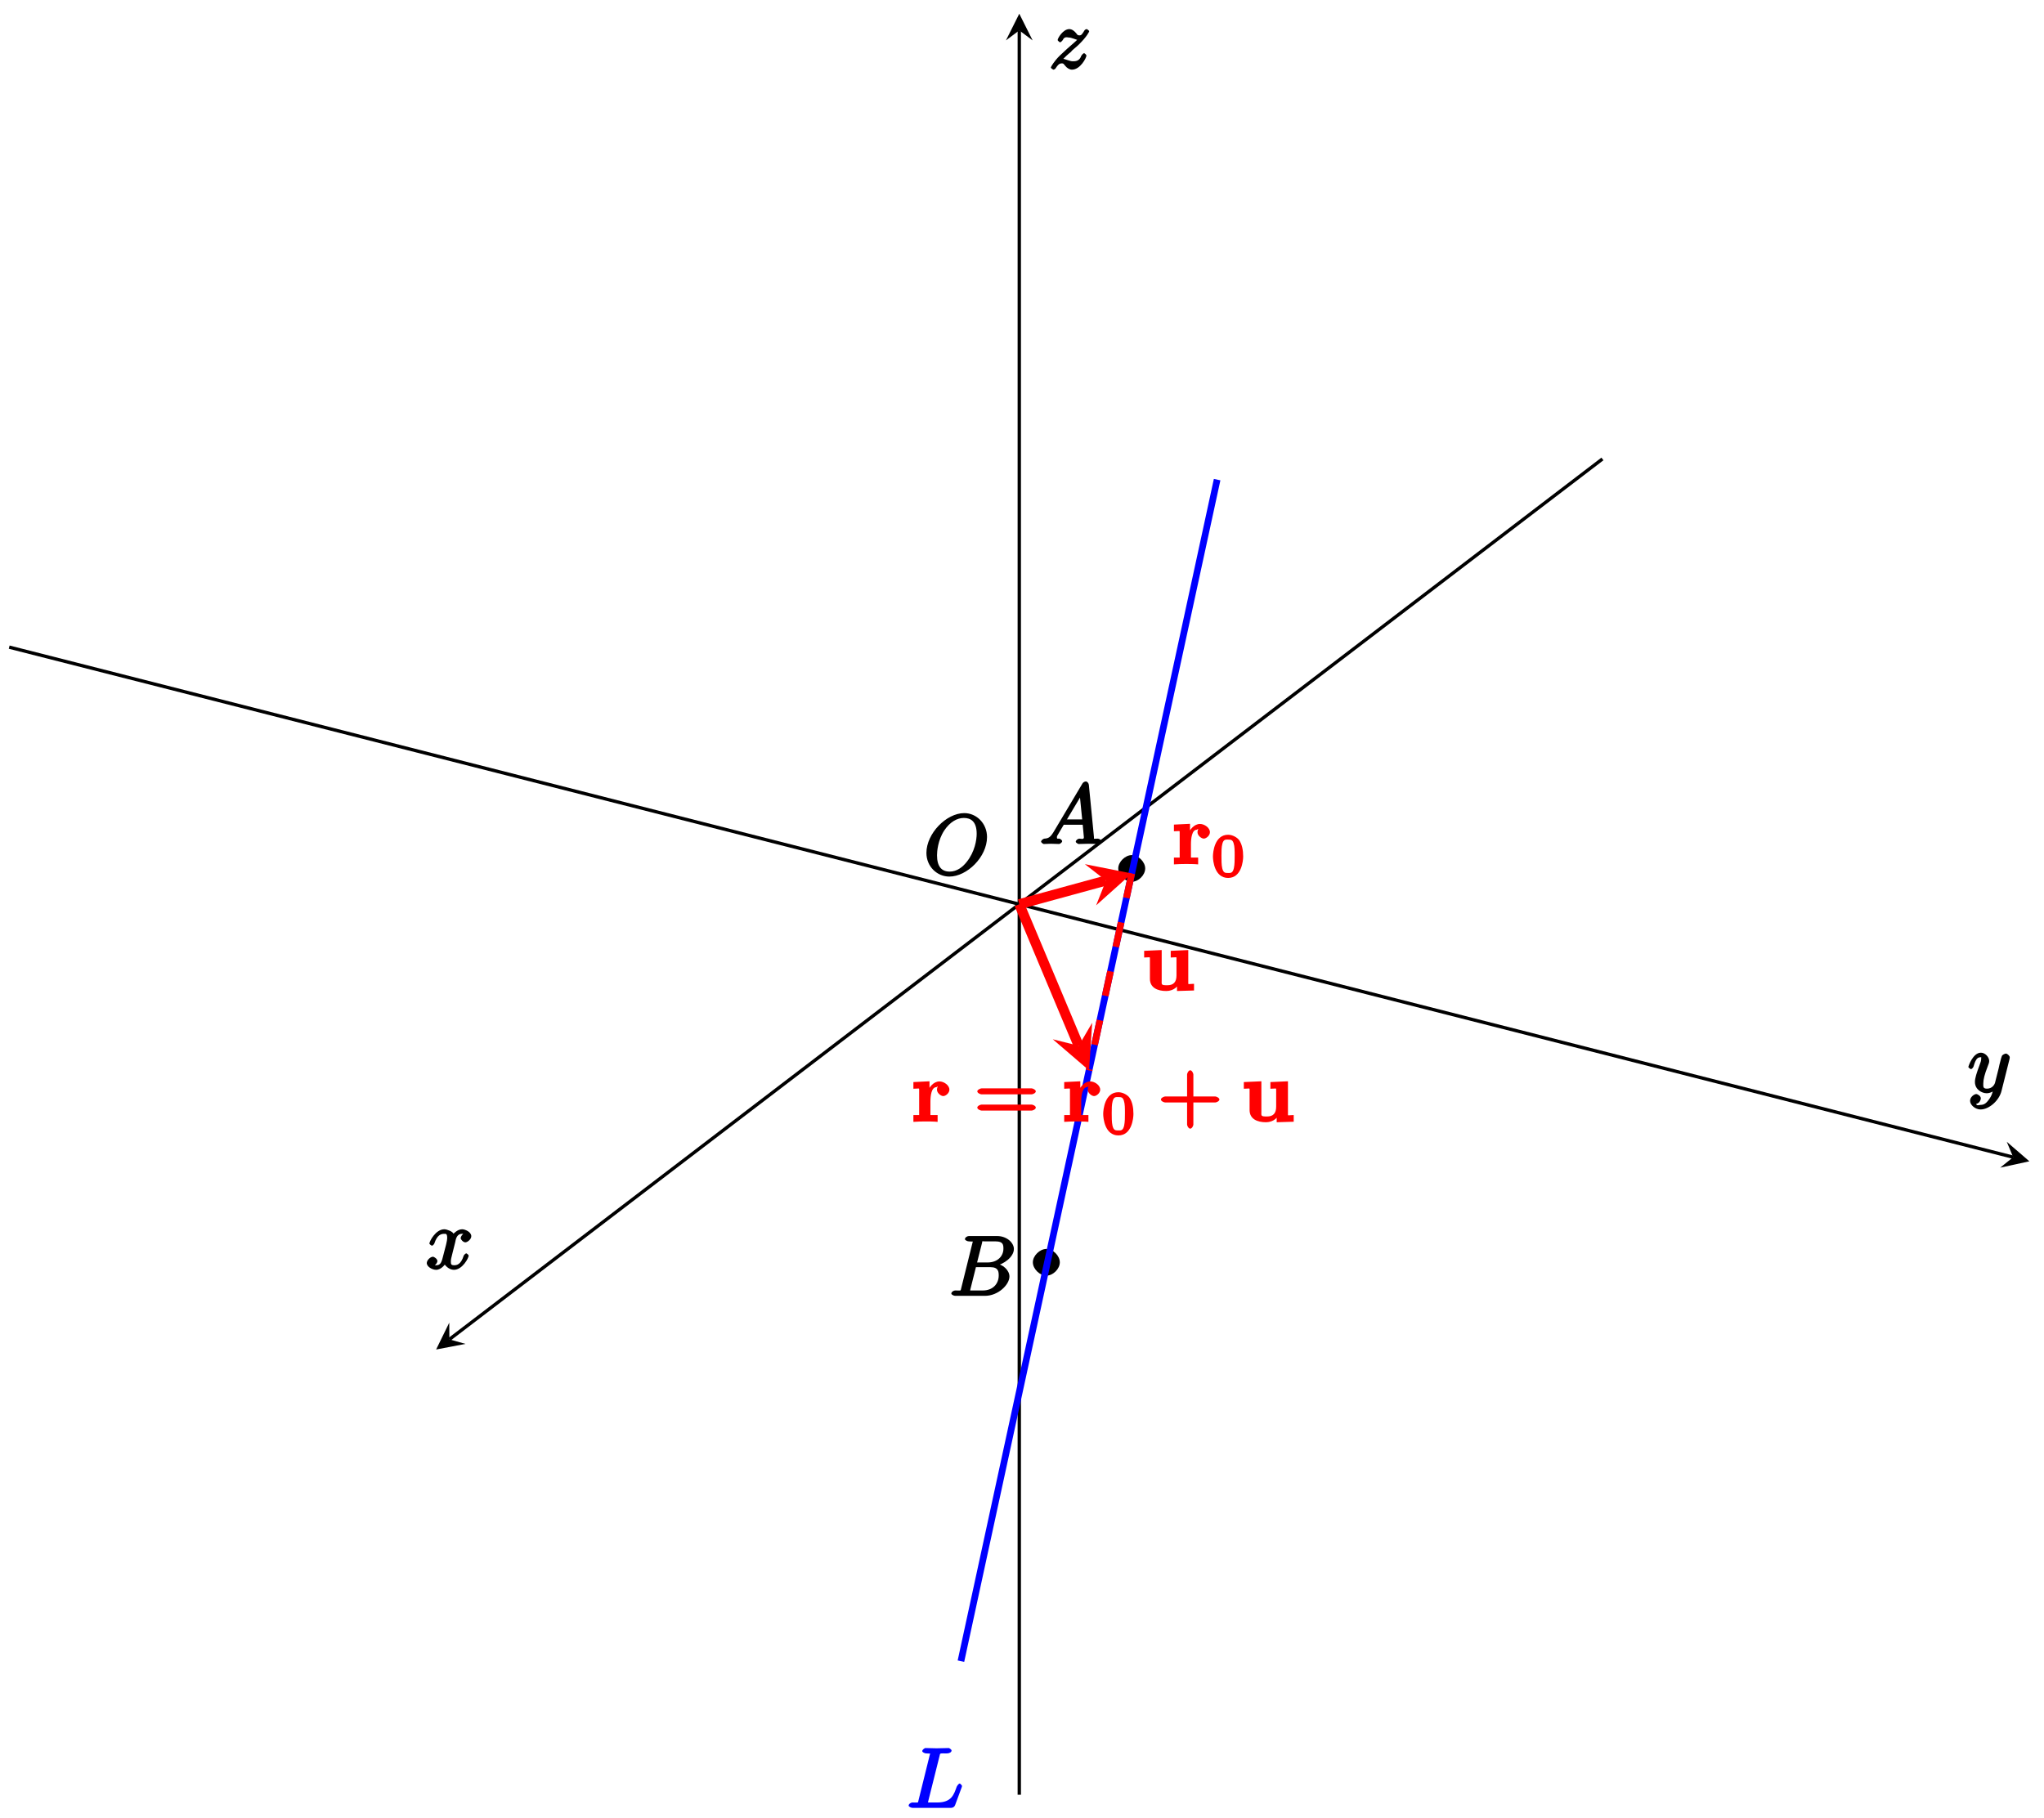
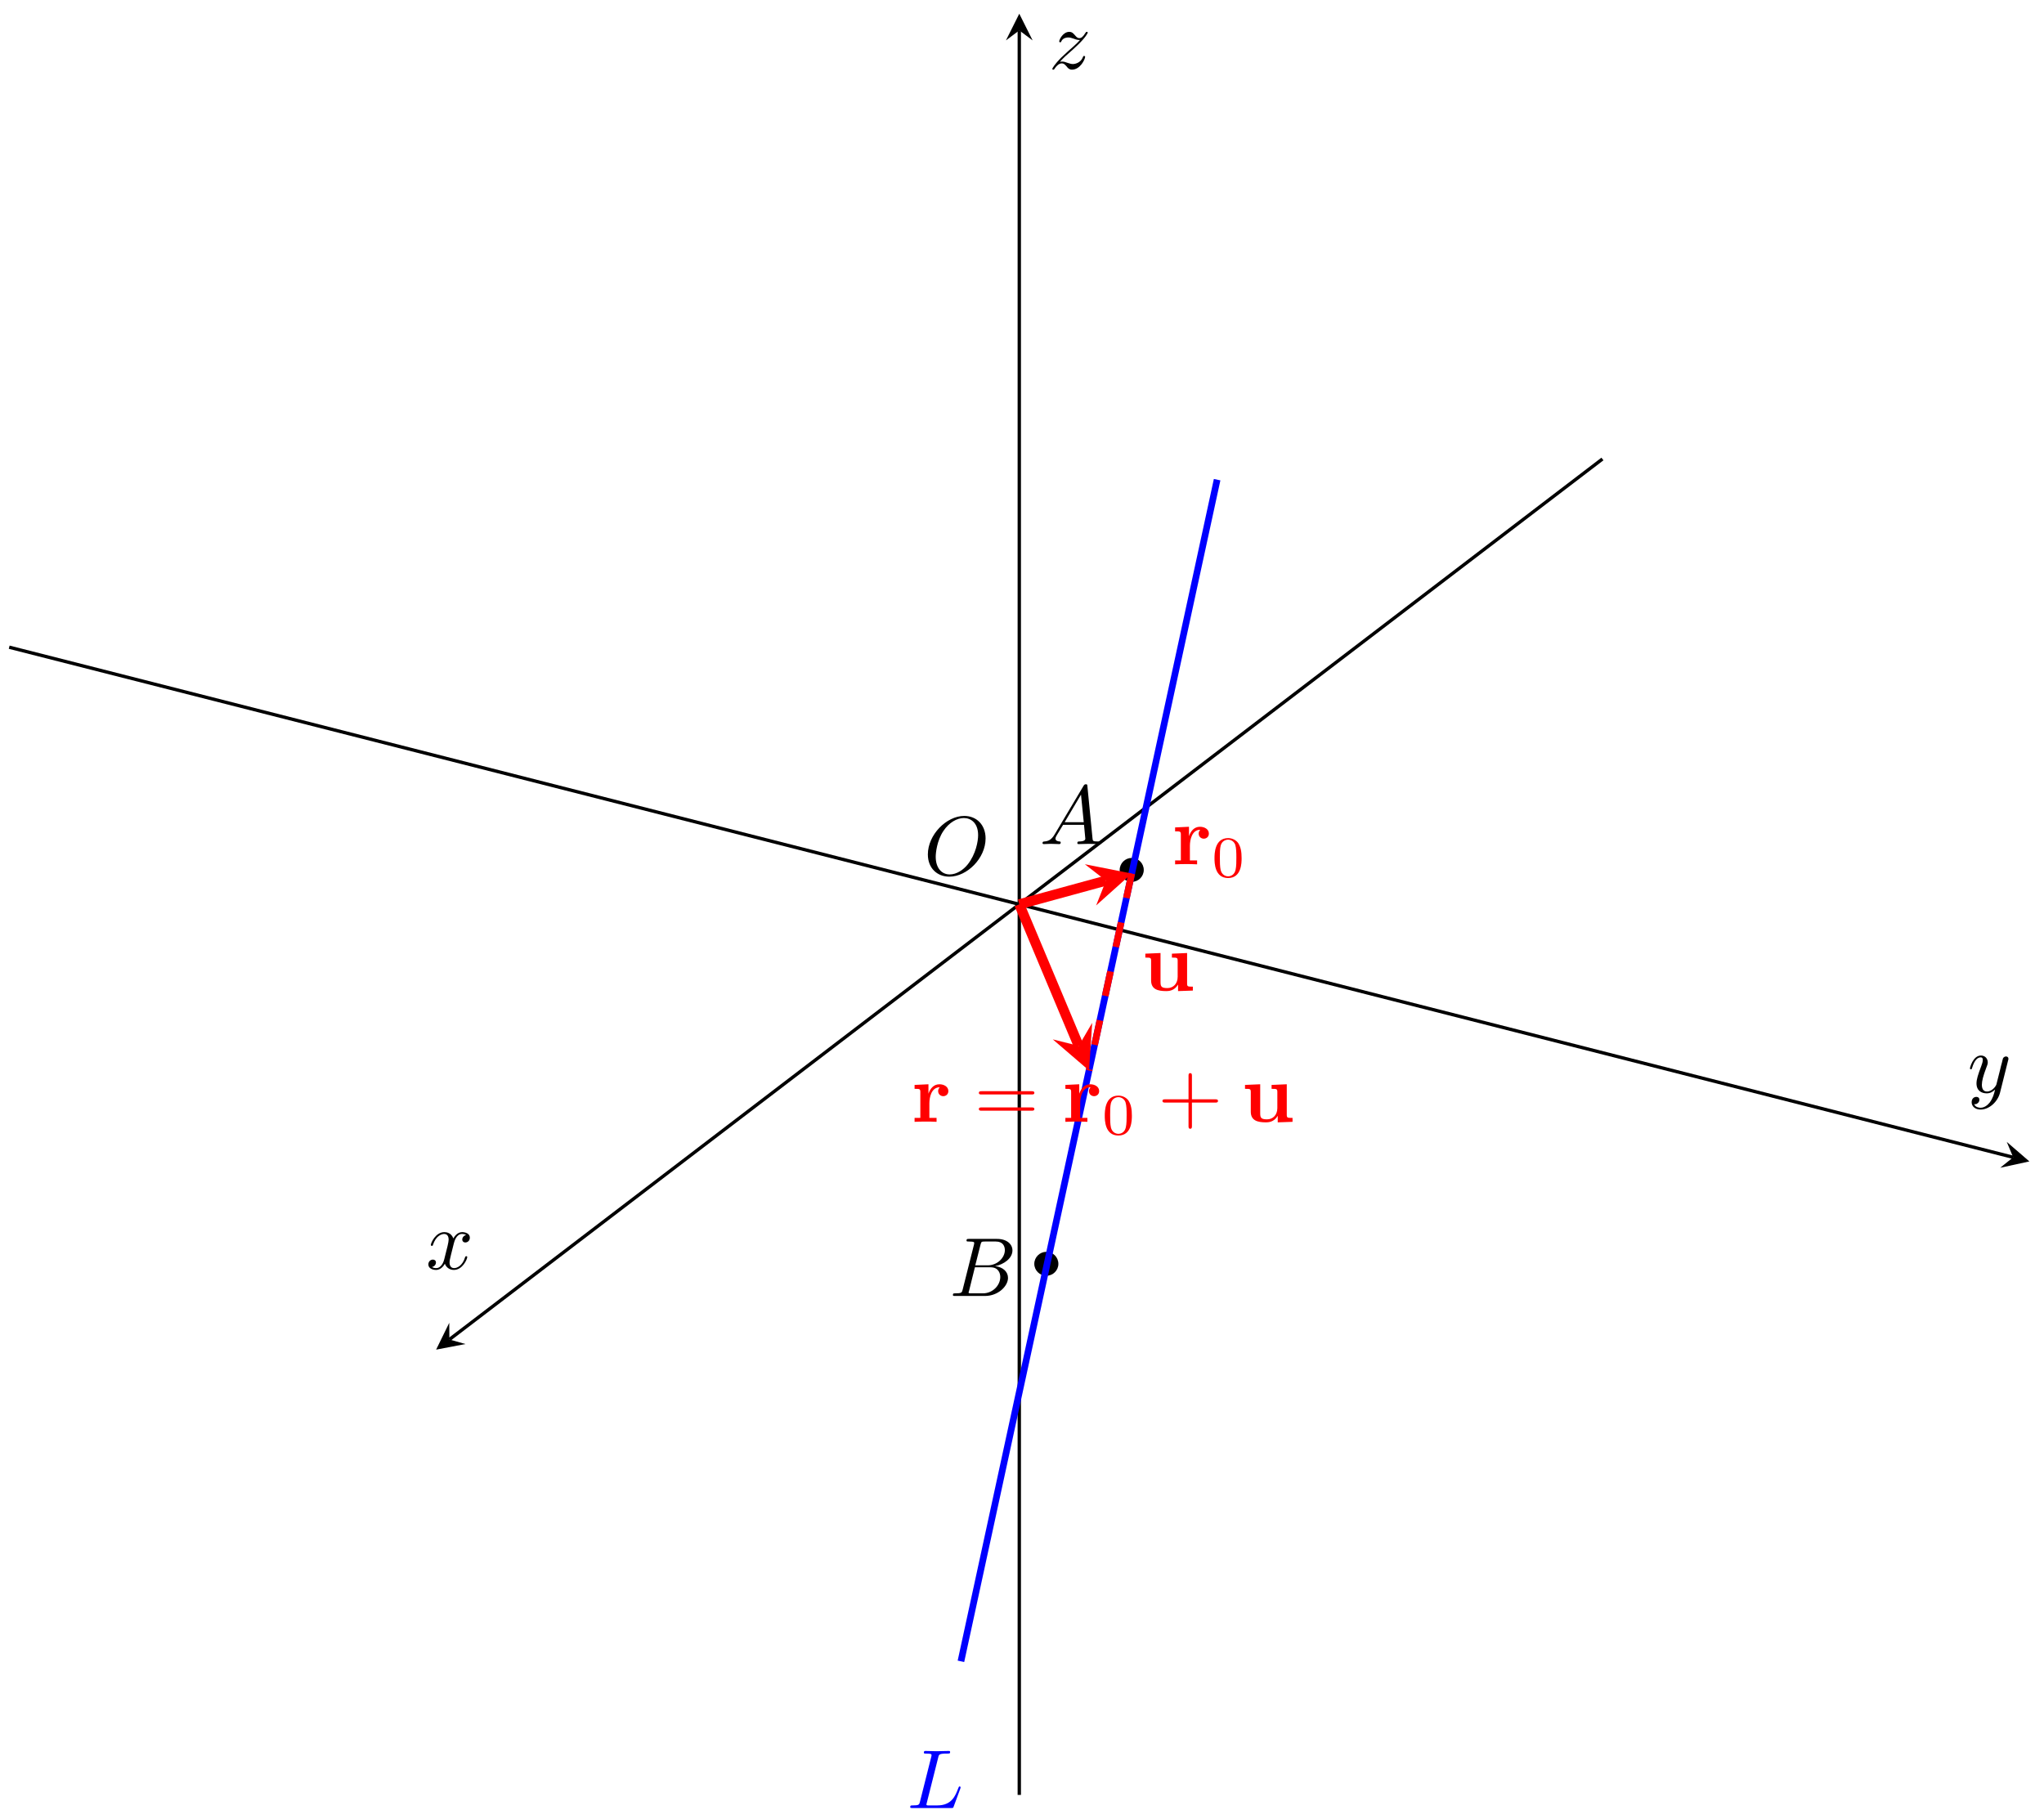
- <svg xmlns="http://www.w3.org/2000/svg" xmlns:xlink="http://www.w3.org/1999/xlink" width="244pt" height="217pt" viewBox="0 0 244 217" version="1.1">
+ <svg xmlns="http://www.w3.org/2000/svg" xmlns:xlink="http://www.w3.org/1999/xlink" width="244pt" height="216pt" viewBox="0 0 244 216" version="1.1">
  <defs>
    <g>
      <symbol overflow="visible" id="glyph0-0">
        <path style="stroke:none;" d="" />
      </symbol>
      <symbol overflow="visible" id="glyph0-1">
-         <path style="stroke:none;" d="M 7.547 -4.5 C 7.547 -6.109 6.312 -7.359 4.828 -7.359 C 2.688 -7.359 0.312 -4.922 0.312 -2.609 C 0.312 -0.953 1.609 0.219 3.047 0.219 C 5.156 0.219 7.547 -2.125 7.547 -4.5 Z M 3.094 -0.375 C 2.109 -0.375 1.578 -1 1.578 -2.328 C 1.578 -2.766 1.672 -4.109 2.438 -5.281 C 3.125 -6.312 3.984 -6.781 4.781 -6.781 C 5.594 -6.781 6.312 -6.375 6.312 -4.891 C 6.312 -4.172 6.094 -2.734 5.109 -1.516 C 4.625 -0.906 3.938 -0.375 3.094 -0.375 Z M 3.094 -0.375 " />
+         <path style="stroke:none;" d="M 7.375 -4.344 C 7.375 -5.953 6.312 -7.031 4.828 -7.031 C 2.688 -7.031 0.484 -4.766 0.484 -2.438 C 0.484 -0.781 1.609 0.219 3.047 0.219 C 5.156 0.219 7.375 -1.969 7.375 -4.344 Z M 3.094 -0.047 C 2.109 -0.047 1.422 -0.844 1.422 -2.156 C 1.422 -2.609 1.562 -4.062 2.328 -5.219 C 3.016 -6.266 3.984 -6.781 4.781 -6.781 C 5.594 -6.781 6.484 -6.219 6.484 -4.734 C 6.484 -4.016 6.219 -2.469 5.234 -1.234 C 4.75 -0.625 3.938 -0.047 3.094 -0.047 Z M 3.094 -0.047 " />
      </symbol>
      <symbol overflow="visible" id="glyph0-2">
-         <path style="stroke:none;" d="M 1.656 -1.422 C 1.25 -0.75 1 -0.672 0.562 -0.641 C 0.438 -0.625 0.172 -0.453 0.172 -0.266 C 0.172 -0.203 0.406 0 0.484 0 C 0.75 0 1.062 -0.031 1.328 -0.031 C 1.672 -0.031 2.016 0 2.328 0 C 2.391 0 2.688 -0.156 2.688 -0.344 C 2.688 -0.453 2.438 -0.641 2.359 -0.641 C 2.141 -0.656 2.062 -0.562 2.062 -0.812 C 2.062 -0.938 2.078 -0.938 2.156 -1.078 L 2.875 -2.297 L 5.141 -2.297 C 5.141 -2.25 5.281 -0.891 5.281 -0.797 C 5.281 -0.5 4.938 -0.641 4.734 -0.641 C 4.594 -0.641 4.312 -0.469 4.312 -0.266 C 4.312 -0.156 4.609 0 4.641 0 C 5.047 0 5.469 -0.031 5.875 -0.031 C 6.125 -0.031 6.766 0 7.016 0 C 7.062 0 7.359 -0.156 7.359 -0.359 C 7.359 -0.469 7.094 -0.641 6.953 -0.641 C 6.344 -0.641 6.516 -0.531 6.484 -0.828 L 5.875 -7.062 C 5.859 -7.25 5.688 -7.469 5.516 -7.469 C 5.359 -7.469 5.188 -7.344 5.125 -7.25 Z M 3.094 -2.656 L 5.062 -5.953 L 4.766 -6.062 L 5.078 -2.938 L 3.266 -2.938 Z M 3.094 -2.656 " />
+         <path style="stroke:none;" d="M 1.781 -1.141 C 1.391 -0.484 1 -0.344 0.562 -0.312 C 0.438 -0.297 0.344 -0.297 0.344 -0.109 C 0.344 -0.047 0.406 0 0.484 0 C 0.75 0 1.062 -0.031 1.328 -0.031 C 1.672 -0.031 2.016 0 2.328 0 C 2.391 0 2.516 0 2.516 -0.188 C 2.516 -0.297 2.438 -0.312 2.359 -0.312 C 2.141 -0.328 1.891 -0.406 1.891 -0.656 C 1.891 -0.781 1.953 -0.891 2.031 -1.031 L 2.797 -2.297 L 5.297 -2.297 C 5.312 -2.094 5.453 -0.734 5.453 -0.641 C 5.453 -0.344 4.938 -0.312 4.734 -0.312 C 4.594 -0.312 4.5 -0.312 4.5 -0.109 C 4.5 0 4.609 0 4.641 0 C 5.047 0 5.469 -0.031 5.875 -0.031 C 6.125 -0.031 6.766 0 7.016 0 C 7.062 0 7.188 0 7.188 -0.203 C 7.188 -0.312 7.094 -0.312 6.953 -0.312 C 6.344 -0.312 6.344 -0.375 6.312 -0.672 L 5.703 -6.891 C 5.688 -7.094 5.688 -7.141 5.516 -7.141 C 5.359 -7.141 5.312 -7.062 5.25 -6.969 Z M 2.984 -2.609 L 4.938 -5.906 L 5.266 -2.609 Z M 2.984 -2.609 " />
      </symbol>
      <symbol overflow="visible" id="glyph0-3">
-         <path style="stroke:none;" d="M 1.422 -0.938 C 1.312 -0.547 1.469 -0.641 0.688 -0.641 C 0.516 -0.641 0.234 -0.469 0.234 -0.266 C 0.234 -0.156 0.516 0 0.688 0 L 4.25 0 C 5.828 0 7.172 -1.328 7.172 -2.312 C 7.172 -3.031 6.422 -3.781 5.453 -3.891 L 5.453 -3.562 C 6.484 -3.75 7.703 -4.641 7.703 -5.594 C 7.703 -6.328 6.875 -7.141 5.688 -7.141 L 2.328 -7.141 C 2.141 -7.141 1.859 -6.969 1.859 -6.766 C 1.859 -6.656 2.141 -6.5 2.328 -6.5 C 2.344 -6.5 2.531 -6.5 2.703 -6.484 C 2.875 -6.453 2.797 -6.609 2.797 -6.484 C 2.797 -6.438 2.781 -6.406 2.75 -6.297 Z M 3.266 -3.812 L 3.891 -6.281 C 3.984 -6.625 3.828 -6.5 4.25 -6.5 L 5.547 -6.5 C 6.422 -6.5 6.453 -6.078 6.453 -5.625 C 6.453 -4.75 5.766 -3.984 4.562 -3.984 L 3.312 -3.984 Z M 2.656 -0.641 C 2.516 -0.641 2.5 -0.641 2.438 -0.641 C 2.328 -0.656 2.469 -0.5 2.469 -0.578 C 2.469 -0.609 2.469 -0.625 2.516 -0.812 L 3.172 -3.422 L 4.922 -3.422 C 5.875 -3.422 5.891 -2.844 5.891 -2.422 C 5.891 -1.438 5.188 -0.641 4 -0.641 Z M 2.656 -0.641 " />
+         <path style="stroke:none;" d="M 1.594 -0.781 C 1.5 -0.391 1.469 -0.312 0.688 -0.312 C 0.516 -0.312 0.422 -0.312 0.422 -0.109 C 0.422 0 0.516 0 0.688 0 L 4.25 0 C 5.828 0 7 -1.172 7 -2.156 C 7 -2.875 6.422 -3.453 5.453 -3.562 C 6.484 -3.75 7.531 -4.484 7.531 -5.438 C 7.531 -6.172 6.875 -6.812 5.688 -6.812 L 2.328 -6.812 C 2.141 -6.812 2.047 -6.812 2.047 -6.609 C 2.047 -6.5 2.141 -6.5 2.328 -6.5 C 2.344 -6.5 2.531 -6.5 2.703 -6.484 C 2.875 -6.453 2.969 -6.453 2.969 -6.312 C 2.969 -6.281 2.953 -6.25 2.938 -6.125 Z M 3.094 -3.656 L 3.719 -6.125 C 3.812 -6.469 3.828 -6.5 4.25 -6.5 L 5.547 -6.5 C 6.422 -6.5 6.625 -5.906 6.625 -5.469 C 6.625 -4.594 5.766 -3.656 4.562 -3.656 Z M 2.656 -0.312 C 2.516 -0.312 2.5 -0.312 2.438 -0.312 C 2.328 -0.328 2.297 -0.344 2.297 -0.422 C 2.297 -0.453 2.297 -0.469 2.359 -0.641 L 3.047 -3.422 L 4.922 -3.422 C 5.875 -3.422 6.078 -2.688 6.078 -2.266 C 6.078 -1.281 5.188 -0.312 4 -0.312 Z M 2.656 -0.312 " />
      </symbol>
      <symbol overflow="visible" id="glyph0-4">
-         <path style="stroke:none;" d="M 3.891 -6.188 C 3.984 -6.547 3.844 -6.5 4.781 -6.5 C 5.078 -6.5 5.328 -6.656 5.328 -6.844 C 5.328 -6.969 5.047 -7.141 5 -7.141 C 4.672 -7.141 3.859 -7.109 3.531 -7.109 C 3.234 -7.109 2.5 -7.141 2.203 -7.141 C 2.141 -7.141 1.828 -6.969 1.828 -6.766 C 1.828 -6.656 2.109 -6.5 2.297 -6.5 C 2.312 -6.5 2.5 -6.5 2.672 -6.484 C 2.844 -6.453 2.766 -6.609 2.766 -6.484 C 2.766 -6.438 2.75 -6.406 2.719 -6.297 L 1.391 -0.938 C 1.281 -0.547 1.453 -0.641 0.656 -0.641 C 0.484 -0.641 0.203 -0.469 0.203 -0.266 C 0.203 -0.156 0.484 0 0.656 0 L 5.281 0 C 5.516 0 5.688 -0.156 5.75 -0.328 L 6.547 -2.484 C 6.578 -2.594 6.578 -2.609 6.578 -2.625 C 6.578 -2.656 6.375 -2.906 6.297 -2.906 C 6.203 -2.906 6.016 -2.688 5.938 -2.516 C 5.609 -1.609 5.344 -0.641 3.625 -0.641 L 2.688 -0.641 C 2.547 -0.641 2.516 -0.641 2.469 -0.641 C 2.359 -0.656 2.5 -0.5 2.5 -0.578 C 2.5 -0.609 2.5 -0.625 2.547 -0.812 Z M 3.891 -6.188 " />
+         <path style="stroke:none;" d="M 3.734 -6.031 C 3.812 -6.391 3.844 -6.5 4.781 -6.5 C 5.078 -6.5 5.156 -6.5 5.156 -6.688 C 5.156 -6.812 5.047 -6.812 5 -6.812 C 4.672 -6.812 3.859 -6.781 3.531 -6.781 C 3.234 -6.781 2.5 -6.812 2.203 -6.812 C 2.141 -6.812 2.016 -6.812 2.016 -6.609 C 2.016 -6.5 2.109 -6.5 2.297 -6.5 C 2.312 -6.5 2.5 -6.5 2.672 -6.484 C 2.844 -6.453 2.938 -6.453 2.938 -6.312 C 2.938 -6.281 2.938 -6.25 2.906 -6.125 L 1.562 -0.781 C 1.469 -0.391 1.453 -0.312 0.656 -0.312 C 0.484 -0.312 0.391 -0.312 0.391 -0.109 C 0.391 0 0.484 0 0.656 0 L 5.281 0 C 5.516 0 5.516 0 5.578 -0.172 L 6.375 -2.328 C 6.406 -2.438 6.406 -2.453 6.406 -2.469 C 6.406 -2.5 6.375 -2.578 6.297 -2.578 C 6.203 -2.578 6.188 -2.516 6.125 -2.359 C 5.781 -1.453 5.344 -0.312 3.625 -0.312 L 2.688 -0.312 C 2.547 -0.312 2.516 -0.312 2.469 -0.312 C 2.359 -0.328 2.328 -0.344 2.328 -0.422 C 2.328 -0.453 2.328 -0.469 2.375 -0.641 Z M 3.734 -6.031 " />
      </symbol>
      <symbol overflow="visible" id="glyph0-5">
-         <path style="stroke:none;" d="M 3.5 -3.172 C 3.562 -3.422 3.625 -4.188 4.312 -4.188 C 4.359 -4.188 4.469 -4.234 4.688 -4.109 L 4.812 -4.391 C 4.531 -4.344 4.156 -3.922 4.156 -3.672 C 4.156 -3.516 4.453 -3.172 4.719 -3.172 C 4.938 -3.172 5.422 -3.516 5.422 -3.906 C 5.422 -4.422 4.672 -4.734 4.328 -4.734 C 3.75 -4.734 3.266 -4.156 3.297 -4.203 C 3.203 -4.469 2.5 -4.734 2.203 -4.734 C 1.172 -4.734 0.422 -3.281 0.422 -3.031 C 0.422 -2.938 0.703 -2.766 0.719 -2.766 C 0.797 -2.766 1 -2.953 1.016 -3.047 C 1.359 -4.094 1.844 -4.188 2.188 -4.188 C 2.375 -4.188 2.547 -4.25 2.547 -3.672 C 2.547 -3.375 2.375 -2.703 2 -1.312 C 1.844 -0.688 1.672 -0.438 1.234 -0.438 C 1.172 -0.438 1.062 -0.391 0.859 -0.516 L 0.734 -0.234 C 0.984 -0.297 1.375 -0.656 1.375 -0.938 C 1.375 -1.203 0.984 -1.453 0.844 -1.453 C 0.531 -1.453 0.109 -1.031 0.109 -0.703 C 0.109 -0.25 0.781 0.109 1.219 0.109 C 1.891 0.109 2.359 -0.641 2.391 -0.703 L 2.094 -0.812 C 2.219 -0.438 2.75 0.109 3.344 0.109 C 4.375 0.109 5.109 -1.328 5.109 -1.578 C 5.109 -1.688 4.859 -1.859 4.828 -1.859 C 4.734 -1.859 4.531 -1.641 4.516 -1.578 C 4.188 -0.516 3.688 -0.438 3.375 -0.438 C 2.984 -0.438 2.984 -0.594 2.984 -0.922 C 2.984 -1.141 3.047 -1.359 3.156 -1.797 Z M 3.5 -3.172 " />
+         <path style="stroke:none;" d="M 3.328 -3.016 C 3.391 -3.266 3.625 -4.188 4.312 -4.188 C 4.359 -4.188 4.609 -4.188 4.812 -4.062 C 4.531 -4 4.344 -3.766 4.344 -3.516 C 4.344 -3.359 4.453 -3.172 4.719 -3.172 C 4.938 -3.172 5.25 -3.344 5.25 -3.75 C 5.25 -4.266 4.672 -4.406 4.328 -4.406 C 3.75 -4.406 3.406 -3.875 3.281 -3.656 C 3.031 -4.312 2.5 -4.406 2.203 -4.406 C 1.172 -4.406 0.594 -3.125 0.594 -2.875 C 0.594 -2.766 0.703 -2.766 0.719 -2.766 C 0.797 -2.766 0.828 -2.797 0.844 -2.875 C 1.188 -3.938 1.844 -4.188 2.188 -4.188 C 2.375 -4.188 2.719 -4.094 2.719 -3.516 C 2.719 -3.203 2.547 -2.547 2.188 -1.141 C 2.031 -0.531 1.672 -0.109 1.234 -0.109 C 1.172 -0.109 0.953 -0.109 0.734 -0.234 C 0.984 -0.297 1.203 -0.5 1.203 -0.781 C 1.203 -1.047 0.984 -1.125 0.844 -1.125 C 0.531 -1.125 0.297 -0.875 0.297 -0.547 C 0.297 -0.094 0.781 0.109 1.219 0.109 C 1.891 0.109 2.25 -0.594 2.266 -0.641 C 2.391 -0.281 2.75 0.109 3.344 0.109 C 4.375 0.109 4.938 -1.172 4.938 -1.422 C 4.938 -1.531 4.859 -1.531 4.828 -1.531 C 4.734 -1.531 4.719 -1.484 4.688 -1.422 C 4.359 -0.344 3.688 -0.109 3.375 -0.109 C 2.984 -0.109 2.828 -0.422 2.828 -0.766 C 2.828 -0.984 2.875 -1.203 2.984 -1.641 Z M 3.328 -3.016 " />
      </symbol>
      <symbol overflow="visible" id="glyph0-6">
-         <path style="stroke:none;" d="M 5.016 -3.953 C 5.047 -4.094 5.047 -4.109 5.047 -4.188 C 5.047 -4.359 4.75 -4.625 4.594 -4.625 C 4.5 -4.625 4.203 -4.516 4.109 -4.344 C 4.047 -4.203 3.969 -3.891 3.922 -3.703 C 3.859 -3.453 3.781 -3.188 3.734 -2.906 L 3.281 -1.109 C 3.234 -0.969 2.984 -0.438 2.328 -0.438 C 1.828 -0.438 1.891 -0.703 1.891 -1.078 C 1.891 -1.531 2.047 -2.156 2.391 -3.031 C 2.547 -3.438 2.594 -3.547 2.594 -3.75 C 2.594 -4.203 2.109 -4.734 1.609 -4.734 C 0.656 -4.734 0.109 -3.125 0.109 -3.031 C 0.109 -2.938 0.391 -2.766 0.406 -2.766 C 0.516 -2.766 0.688 -2.953 0.734 -3.109 C 1 -4.047 1.234 -4.188 1.578 -4.188 C 1.656 -4.188 1.641 -4.344 1.641 -4.031 C 1.641 -3.781 1.547 -3.516 1.469 -3.328 C 1.078 -2.266 0.891 -1.703 0.891 -1.234 C 0.891 -0.344 1.703 0.109 2.297 0.109 C 2.688 0.109 3.141 -0.109 3.422 -0.391 L 3.125 -0.5 C 2.984 0.016 2.922 0.391 2.516 0.922 C 2.266 1.25 2.016 1.5 1.562 1.5 C 1.422 1.5 1.141 1.641 1.031 1.406 C 0.953 1.406 1.203 1.359 1.344 1.234 C 1.453 1.141 1.594 0.906 1.594 0.719 C 1.594 0.406 1.156 0.203 1.062 0.203 C 0.828 0.203 0.312 0.531 0.312 1.016 C 0.312 1.516 0.938 2.047 1.562 2.047 C 2.578 2.047 3.781 0.984 4.062 -0.156 Z M 5.016 -3.953 " />
+         <path style="stroke:none;" d="M 4.844 -3.797 C 4.891 -3.938 4.891 -3.953 4.891 -4.031 C 4.891 -4.203 4.75 -4.297 4.594 -4.297 C 4.5 -4.297 4.344 -4.234 4.25 -4.094 C 4.234 -4.031 4.141 -3.734 4.109 -3.547 C 4.031 -3.297 3.969 -3.016 3.906 -2.75 L 3.453 -0.953 C 3.422 -0.812 2.984 -0.109 2.328 -0.109 C 1.828 -0.109 1.719 -0.547 1.719 -0.922 C 1.719 -1.375 1.891 -2 2.219 -2.875 C 2.375 -3.281 2.422 -3.391 2.422 -3.594 C 2.422 -4.031 2.109 -4.406 1.609 -4.406 C 0.656 -4.406 0.297 -2.953 0.297 -2.875 C 0.297 -2.766 0.391 -2.766 0.406 -2.766 C 0.516 -2.766 0.516 -2.797 0.562 -2.953 C 0.844 -3.891 1.234 -4.188 1.578 -4.188 C 1.656 -4.188 1.828 -4.188 1.828 -3.875 C 1.828 -3.625 1.719 -3.359 1.656 -3.172 C 1.25 -2.109 1.078 -1.547 1.078 -1.078 C 1.078 -0.188 1.703 0.109 2.297 0.109 C 2.688 0.109 3.016 -0.062 3.297 -0.344 C 3.172 0.172 3.047 0.672 2.656 1.203 C 2.391 1.531 2.016 1.828 1.562 1.828 C 1.422 1.828 0.969 1.797 0.797 1.406 C 0.953 1.406 1.094 1.406 1.219 1.281 C 1.328 1.203 1.422 1.062 1.422 0.875 C 1.422 0.562 1.156 0.531 1.062 0.531 C 0.828 0.531 0.5 0.688 0.5 1.172 C 0.5 1.672 0.938 2.047 1.562 2.047 C 2.578 2.047 3.609 1.141 3.891 0.016 Z M 4.844 -3.797 " />
      </symbol>
      <symbol overflow="visible" id="glyph0-7">
-         <path style="stroke:none;" d="M 1.453 -0.875 C 1.984 -1.453 2.266 -1.703 2.688 -2.047 C 2.688 -2.141 3.25 -2.547 3.609 -2.906 C 4.562 -3.844 4.828 -4.422 4.828 -4.469 C 4.828 -4.562 4.562 -4.734 4.547 -4.734 C 4.469 -4.734 4.312 -4.672 4.266 -4.578 C 3.969 -4.094 3.891 -3.984 3.656 -3.984 C 3.406 -3.984 3.406 -4.094 3.266 -4.25 C 3.078 -4.484 2.781 -4.734 2.453 -4.734 C 1.703 -4.734 1.062 -3.641 1.062 -3.422 C 1.062 -3.375 1.281 -3.156 1.359 -3.156 C 1.453 -3.156 1.641 -3.375 1.672 -3.422 C 1.859 -3.891 2.266 -3.734 2.344 -3.734 C 2.547 -3.734 2.734 -3.672 2.969 -3.594 C 3.375 -3.438 3.484 -3.438 3.375 -3.438 C 3.25 -3.297 2.406 -2.578 2.219 -2.406 L 1.328 -1.578 C 0.641 -0.906 0.25 -0.219 0.25 -0.156 C 0.25 -0.047 0.531 0.109 0.547 0.109 C 0.625 0.109 0.766 0.047 0.828 -0.062 C 1.062 -0.422 1.234 -0.641 1.562 -0.641 C 1.781 -0.641 1.75 -0.594 2 -0.312 C 2.172 -0.094 2.484 0.109 2.766 0.109 C 3.766 0.109 4.5 -1.312 4.5 -1.578 C 4.5 -1.641 4.297 -1.859 4.219 -1.859 C 4.125 -1.859 3.922 -1.625 3.891 -1.562 C 3.672 -0.906 3.203 -0.891 2.875 -0.891 C 2.688 -0.891 2.5 -0.953 2.297 -1.016 C 1.953 -1.141 1.797 -1.188 1.594 -1.188 C 1.578 -1.188 1.422 -1.188 1.328 -1.156 Z M 1.453 -0.875 " />
+         <path style="stroke:none;" d="M 1.328 -0.828 C 1.859 -1.406 2.156 -1.656 2.516 -1.969 C 2.516 -1.969 3.125 -2.5 3.484 -2.859 C 4.438 -3.781 4.656 -4.266 4.656 -4.312 C 4.656 -4.406 4.562 -4.406 4.547 -4.406 C 4.469 -4.406 4.453 -4.391 4.391 -4.297 C 4.094 -3.812 3.891 -3.656 3.656 -3.656 C 3.406 -3.656 3.297 -3.812 3.141 -3.984 C 2.953 -4.203 2.781 -4.406 2.453 -4.406 C 1.703 -4.406 1.25 -3.484 1.25 -3.266 C 1.25 -3.219 1.281 -3.156 1.359 -3.156 C 1.453 -3.156 1.469 -3.203 1.5 -3.266 C 1.688 -3.734 2.266 -3.734 2.344 -3.734 C 2.547 -3.734 2.734 -3.672 2.969 -3.594 C 3.375 -3.438 3.484 -3.438 3.734 -3.438 C 3.375 -3.016 2.547 -2.297 2.359 -2.141 L 1.453 -1.297 C 0.781 -0.625 0.422 -0.062 0.422 0.016 C 0.422 0.109 0.531 0.109 0.547 0.109 C 0.625 0.109 0.641 0.094 0.703 -0.016 C 0.938 -0.375 1.234 -0.641 1.562 -0.641 C 1.781 -0.641 1.891 -0.547 2.141 -0.266 C 2.297 -0.047 2.484 0.109 2.766 0.109 C 3.766 0.109 4.344 -1.156 4.344 -1.422 C 4.344 -1.469 4.297 -1.531 4.219 -1.531 C 4.125 -1.531 4.109 -1.469 4.078 -1.391 C 3.844 -0.75 3.203 -0.562 2.875 -0.562 C 2.688 -0.562 2.5 -0.625 2.297 -0.688 C 1.953 -0.812 1.797 -0.859 1.594 -0.859 C 1.578 -0.859 1.422 -0.859 1.328 -0.828 Z M 1.328 -0.828 " />
      </symbol>
      <symbol overflow="visible" id="glyph1-0">
        <path style="stroke:none;" d="" />
      </symbol>
      <symbol overflow="visible" id="glyph1-1">
-         <path style="stroke:none;" d="M 5.484 -2.469 C 5.484 -3.25 4.672 -4.062 3.875 -4.062 C 3.094 -4.062 2.266 -3.25 2.266 -2.469 C 2.266 -1.672 3.094 -0.875 3.875 -0.875 C 4.672 -0.875 5.484 -1.672 5.484 -2.469 Z M 5.484 -2.469 " />
+         <path style="stroke:none;" d="M 5.312 -2.297 C 5.312 -3.094 4.672 -3.734 3.875 -3.734 C 3.094 -3.734 2.438 -3.094 2.438 -2.297 C 2.438 -1.516 3.094 -0.875 3.875 -0.875 C 4.672 -0.875 5.312 -1.516 5.312 -2.297 Z M 5.312 -2.297 " />
      </symbol>
      <symbol overflow="visible" id="glyph2-0">
        <path style="stroke:none;" d="" />
      </symbol>
      <symbol overflow="visible" id="glyph2-1">
-         <path style="stroke:none;" d="M 2.156 -3.516 L 2.156 -4.828 L 0.234 -4.734 L 0.234 -3.938 C 0.984 -3.938 0.922 -4.094 0.922 -3.703 L 0.922 -0.797 L 0.234 -0.797 L 0.234 0.016 C 0.719 -0.016 1.172 -0.031 1.625 -0.031 C 2 -0.031 2.641 -0.031 3.125 0.016 L 3.125 -0.797 L 2.266 -0.797 L 2.266 -2.375 C 2.266 -3.078 2.375 -4.125 2.984 -4.125 C 3.266 -4.391 3.047 -4.109 3.047 -3.828 C 3.047 -3.422 3.516 -3.062 3.797 -3.062 C 4.094 -3.062 4.531 -3.422 4.531 -3.828 C 4.531 -4.359 3.875 -4.812 3.344 -4.812 C 2.656 -4.812 2.109 -4.141 1.891 -3.516 Z M 2.156 -3.516 " />
+         <path style="stroke:none;" d="M 2.031 -3.359 L 2.031 -4.484 L 0.375 -4.406 L 0.375 -3.938 C 0.984 -3.938 1.062 -3.938 1.062 -3.547 L 1.062 -0.469 L 0.375 -0.469 L 0.375 0 C 0.719 -0.016 1.172 -0.031 1.625 -0.031 C 2 -0.031 2.641 -0.031 3 0 L 3 -0.469 L 2.141 -0.469 L 2.141 -2.219 C 2.141 -2.906 2.375 -4.125 3.375 -4.125 C 3.375 -4.109 3.188 -3.953 3.188 -3.672 C 3.188 -3.266 3.516 -3.062 3.797 -3.062 C 4.094 -3.062 4.406 -3.266 4.406 -3.672 C 4.406 -4.203 3.875 -4.484 3.344 -4.484 C 2.656 -4.484 2.25 -3.984 2.031 -3.359 Z M 2.031 -3.359 " />
      </symbol>
      <symbol overflow="visible" id="glyph2-2">
-         <path style="stroke:none;" d="M 4.234 -0.875 L 4.234 0.062 L 6.266 0 L 6.266 -0.797 C 5.516 -0.797 5.578 -0.625 5.578 -1.016 L 5.578 -4.828 L 3.484 -4.734 L 3.484 -3.938 C 4.234 -3.938 4.172 -4.094 4.172 -3.703 L 4.172 -1.797 C 4.172 -0.984 3.797 -0.625 3.078 -0.625 C 2.297 -0.625 2.406 -0.703 2.406 -1.25 L 2.406 -4.828 L 0.312 -4.734 L 0.312 -3.938 C 1.062 -3.938 1 -4.094 1 -3.703 L 1 -1.391 C 1 -0.312 1.938 0.062 2.938 0.062 C 3.188 0.062 4 0.016 4.453 -0.766 Z M 4.234 -0.875 " />
+         <path style="stroke:none;" d="M 4.359 -0.719 L 4.359 0.062 L 6.125 0 L 6.125 -0.469 C 5.516 -0.469 5.438 -0.469 5.438 -0.859 L 5.438 -4.484 L 3.625 -4.406 L 3.625 -3.938 C 4.234 -3.938 4.312 -3.938 4.312 -3.547 L 4.312 -1.641 C 4.312 -0.828 3.797 -0.297 3.078 -0.297 C 2.297 -0.297 2.266 -0.547 2.266 -1.094 L 2.266 -4.484 L 0.453 -4.406 L 0.453 -3.938 C 1.062 -3.938 1.141 -3.938 1.141 -3.547 L 1.141 -1.219 C 1.141 -0.156 1.938 0.062 2.938 0.062 C 3.188 0.062 3.906 0.062 4.359 -0.719 Z M 4.359 -0.719 " />
      </symbol>
      <symbol overflow="visible" id="glyph3-0">
        <path style="stroke:none;" d="" />
      </symbol>
      <symbol overflow="visible" id="glyph3-1">
-         <path style="stroke:none;" d="M 3.781 -2.422 C 3.781 -3.188 3.641 -3.875 3.312 -4.359 C 3.094 -4.672 2.531 -5.016 1.984 -5.016 C 0.359 -5.016 0.172 -2.922 0.172 -2.422 C 0.172 -1.922 0.359 0.141 1.984 0.141 C 3.594 0.141 3.781 -1.922 3.781 -2.422 Z M 1.984 -0.453 C 1.656 -0.453 1.422 -0.438 1.281 -1.016 C 1.188 -1.422 1.188 -2 1.188 -2.516 C 1.188 -3.016 1.188 -3.547 1.297 -3.938 C 1.438 -4.484 1.688 -4.438 1.984 -4.438 C 2.359 -4.438 2.516 -4.391 2.641 -4 C 2.766 -3.609 2.766 -3.109 2.766 -2.516 C 2.766 -2 2.766 -1.484 2.672 -1.031 C 2.531 -0.406 2.266 -0.453 1.984 -0.453 Z M 1.984 -0.453 " />
+         <path style="stroke:none;" d="M 3.594 -2.219 C 3.594 -2.984 3.5 -3.547 3.188 -4.031 C 2.969 -4.344 2.531 -4.625 1.984 -4.625 C 0.359 -4.625 0.359 -2.719 0.359 -2.219 C 0.359 -1.719 0.359 0.141 1.984 0.141 C 3.594 0.141 3.594 -1.719 3.594 -2.219 Z M 1.984 -0.062 C 1.656 -0.062 1.234 -0.25 1.094 -0.812 C 1 -1.219 1 -1.797 1 -2.312 C 1 -2.828 1 -3.359 1.094 -3.734 C 1.25 -4.281 1.688 -4.438 1.984 -4.438 C 2.359 -4.438 2.719 -4.203 2.844 -3.797 C 2.953 -3.422 2.969 -2.922 2.969 -2.312 C 2.969 -1.797 2.969 -1.281 2.875 -0.844 C 2.734 -0.203 2.266 -0.062 1.984 -0.062 Z M 1.984 -0.062 " />
      </symbol>
      <symbol overflow="visible" id="glyph4-0">
        <path style="stroke:none;" d="" />
      </symbol>
      <symbol overflow="visible" id="glyph4-1">
-         <path style="stroke:none;" d="M 6.844 -3.266 C 7 -3.266 7.359 -3.422 7.359 -3.625 C 7.359 -3.812 7 -3.984 6.859 -3.984 L 0.891 -3.984 C 0.75 -3.984 0.375 -3.812 0.375 -3.625 C 0.375 -3.422 0.75 -3.266 0.891 -3.266 Z M 6.859 -1.328 C 7 -1.328 7.359 -1.484 7.359 -1.688 C 7.359 -1.891 7 -2.047 6.844 -2.047 L 0.891 -2.047 C 0.75 -2.047 0.375 -1.891 0.375 -1.688 C 0.375 -1.484 0.75 -1.328 0.891 -1.328 Z M 6.859 -1.328 " />
+         <path style="stroke:none;" d="M 6.844 -3.266 C 7 -3.266 7.188 -3.266 7.188 -3.453 C 7.188 -3.656 7 -3.656 6.859 -3.656 L 0.891 -3.656 C 0.75 -3.656 0.562 -3.656 0.562 -3.453 C 0.562 -3.266 0.75 -3.266 0.891 -3.266 Z M 6.859 -1.328 C 7 -1.328 7.188 -1.328 7.188 -1.531 C 7.188 -1.719 7 -1.719 6.844 -1.719 L 0.891 -1.719 C 0.75 -1.719 0.562 -1.719 0.562 -1.531 C 0.562 -1.328 0.75 -1.328 0.891 -1.328 Z M 6.859 -1.328 " />
      </symbol>
      <symbol overflow="visible" id="glyph4-2">
-         <path style="stroke:none;" d="M 4.078 -2.297 L 6.859 -2.297 C 7 -2.297 7.359 -2.453 7.359 -2.656 C 7.359 -2.844 7 -3.016 6.859 -3.016 L 4.25 -3.016 L 4.25 -5.641 C 4.25 -5.781 4.078 -6.141 3.875 -6.141 C 3.672 -6.141 3.5 -5.781 3.5 -5.641 L 3.5 -3.016 L 0.891 -3.016 C 0.75 -3.016 0.375 -2.844 0.375 -2.656 C 0.375 -2.453 0.75 -2.297 0.891 -2.297 L 3.5 -2.297 L 3.5 0.344 C 3.5 0.484 3.672 0.828 3.875 0.828 C 4.078 0.828 4.25 0.484 4.25 0.344 L 4.25 -2.297 Z M 4.078 -2.297 " />
+         <path style="stroke:none;" d="M 4.078 -2.297 L 6.859 -2.297 C 7 -2.297 7.188 -2.297 7.188 -2.5 C 7.188 -2.688 7 -2.688 6.859 -2.688 L 4.078 -2.688 L 4.078 -5.484 C 4.078 -5.625 4.078 -5.812 3.875 -5.812 C 3.672 -5.812 3.672 -5.625 3.672 -5.484 L 3.672 -2.688 L 0.891 -2.688 C 0.75 -2.688 0.562 -2.688 0.562 -2.5 C 0.562 -2.297 0.75 -2.297 0.891 -2.297 L 3.672 -2.297 L 3.672 0.5 C 3.672 0.641 3.672 0.828 3.875 0.828 C 4.078 0.828 4.078 0.641 4.078 0.5 Z M 4.078 -2.297 " />
      </symbol>
    </g>
    <clipPath id="clip1">
      <path d="M 110 97 L 118 97 L 118 105 L 110 105 Z M 110 97 " />
    </clipPath>
    <clipPath id="clip2">
      <path d="M -68.516 236.758 L -68.516 24.105 L 70.711 -82.223 L 311.867 -20.836 L 311.867 191.816 L 172.641 298.145 Z M -68.516 236.758 " />
    </clipPath>
    <clipPath id="clip3">
      <path d="M 133 102 L 137 102 L 137 106 L 133 106 Z M 133 102 " />
    </clipPath>
    <clipPath id="clip4">
      <path d="M -68.516 236.758 L -68.516 24.105 L 70.711 -82.223 L 311.867 -20.836 L 311.867 191.816 L 172.641 298.145 Z M -68.516 236.758 " />
    </clipPath>
    <clipPath id="clip5">
      <path d="M 123 149 L 127 149 L 127 153 L 123 153 Z M 123 149 " />
    </clipPath>
    <clipPath id="clip6">
      <path d="M -68.516 236.758 L -68.516 24.105 L 70.711 -82.223 L 311.867 -20.836 L 311.867 191.816 L 172.641 298.145 Z M -68.516 236.758 " />
    </clipPath>
    <clipPath id="clip7">
      <path d="M 124 93 L 132 93 L 132 101 L 124 101 Z M 124 93 " />
    </clipPath>
    <clipPath id="clip8">
      <path d="M -68.516 236.758 L -68.516 24.105 L 70.711 -82.223 L 311.867 -20.836 L 311.867 191.816 L 172.641 298.145 Z M -68.516 236.758 " />
    </clipPath>
    <clipPath id="clip9">
-       <path d="M 113 147 L 122 147 L 122 155 L 113 155 Z M 113 147 " />
+       <path d="M 113 147 L 121 147 L 121 155 L 113 155 Z M 113 147 " />
    </clipPath>
    <clipPath id="clip10">
      <path d="M -68.516 236.758 L -68.516 24.105 L 70.711 -82.223 L 311.867 -20.836 L 311.867 191.816 L 172.641 298.145 Z M -68.516 236.758 " />
    </clipPath>
    <clipPath id="clip11">
      <path d="M 103 45 L 157 45 L 157 210 L 103 210 Z M 103 45 " />
    </clipPath>
    <clipPath id="clip12">
      <path d="M -68.516 236.758 L -68.516 24.105 L 70.711 -82.223 L 311.867 -20.836 L 311.867 191.816 L 172.641 298.145 Z M -68.516 236.758 " />
    </clipPath>
    <clipPath id="clip13">
-       <path d="M 108 208 L 115 208 L 115 216 L 108 216 Z M 108 208 " />
+       <path d="M 108 209 L 115 209 L 115 216 L 108 216 Z M 108 209 " />
    </clipPath>
    <clipPath id="clip14">
      <path d="M -68.516 236.758 L -68.516 24.105 L 70.711 -82.223 L 311.867 -20.836 L 311.867 191.816 L 172.641 298.145 Z M -68.516 236.758 " />
    </clipPath>
    <clipPath id="clip15">
      <path d="M 104 88 L 149 88 L 149 125 L 104 125 Z M 104 88 " />
    </clipPath>
    <clipPath id="clip16">
      <path d="M -68.516 236.758 L -68.516 24.105 L 70.711 -82.223 L 311.867 -20.836 L 311.867 191.816 L 172.641 298.145 Z M -68.516 236.758 " />
    </clipPath>
    <clipPath id="clip17">
      <path d="M 129 103 L 136 103 L 136 109 L 129 109 Z M 129 103 " />
    </clipPath>
    <clipPath id="clip18">
      <path d="M -68.516 236.758 L -68.516 24.105 L 70.711 -82.223 L 311.867 -20.836 L 311.867 191.816 L 172.641 298.145 Z M -68.516 236.758 " />
    </clipPath>
    <clipPath id="clip19">
      <path d="M 140 98 L 145 98 L 145 104 L 140 104 Z M 140 98 " />
    </clipPath>
    <clipPath id="clip20">
      <path d="M -68.516 236.758 L -68.516 24.105 L 70.711 -82.223 L 311.867 -20.836 L 311.867 191.816 L 172.641 298.145 Z M -68.516 236.758 " />
    </clipPath>
    <clipPath id="clip21">
-       <path d="M 144 99 L 149 99 L 149 105 L 144 105 Z M 144 99 " />
+       <path d="M 144 100 L 149 100 L 149 105 L 144 105 Z M 144 100 " />
    </clipPath>
    <clipPath id="clip22">
      <path d="M -68.516 236.758 L -68.516 24.105 L 70.711 -82.223 L 311.867 -20.836 L 311.867 191.816 L 172.641 298.145 Z M -68.516 236.758 " />
    </clipPath>
    <clipPath id="clip23">
      <path d="M 118 93 L 147 93 L 147 140 L 118 140 Z M 118 93 " />
    </clipPath>
    <clipPath id="clip24">
      <path d="M -68.516 236.758 L -68.516 24.105 L 70.711 -82.223 L 311.867 -20.836 L 311.867 191.816 L 172.641 298.145 Z M -68.516 236.758 " />
    </clipPath>
    <clipPath id="clip25">
      <path d="M 136 113 L 143 113 L 143 119 L 136 119 Z M 136 113 " />
    </clipPath>
    <clipPath id="clip26">
      <path d="M -68.516 236.758 L -68.516 24.105 L 70.711 -82.223 L 311.867 -20.836 L 311.867 191.816 L 172.641 298.145 Z M -68.516 236.758 " />
    </clipPath>
    <clipPath id="clip27">
      <path d="M 104 91 L 146 91 L 146 142 L 104 142 Z M 104 91 " />
    </clipPath>
    <clipPath id="clip28">
      <path d="M -68.516 236.758 L -68.516 24.105 L 70.711 -82.223 L 311.867 -20.836 L 311.867 191.816 L 172.641 298.145 Z M -68.516 236.758 " />
    </clipPath>
    <clipPath id="clip29">
      <path d="M 125 122 L 131 122 L 131 128 L 125 128 Z M 125 122 " />
    </clipPath>
    <clipPath id="clip30">
      <path d="M -68.516 236.758 L -68.516 24.105 L 70.711 -82.223 L 311.867 -20.836 L 311.867 191.816 L 172.641 298.145 Z M -68.516 236.758 " />
    </clipPath>
    <clipPath id="clip31">
      <path d="M 109 129 L 114 129 L 114 134 L 109 134 Z M 109 129 " />
    </clipPath>
    <clipPath id="clip32">
      <path d="M -68.516 236.758 L -68.516 24.105 L 70.711 -82.223 L 311.867 -20.836 L 311.867 191.816 L 172.641 298.145 Z M -68.516 236.758 " />
    </clipPath>
    <clipPath id="clip33">
-       <path d="M 116 129 L 124 129 L 124 133 L 116 133 Z M 116 129 " />
+       <path d="M 116 130 L 124 130 L 124 133 L 116 133 Z M 116 130 " />
    </clipPath>
    <clipPath id="clip34">
      <path d="M -68.516 236.758 L -68.516 24.105 L 70.711 -82.223 L 311.867 -20.836 L 311.867 191.816 L 172.641 298.145 Z M -68.516 236.758 " />
    </clipPath>
    <clipPath id="clip35">
      <path d="M 127 129 L 132 129 L 132 134 L 127 134 Z M 127 129 " />
    </clipPath>
    <clipPath id="clip36">
      <path d="M -68.516 236.758 L -68.516 24.105 L 70.711 -82.223 L 311.867 -20.836 L 311.867 191.816 L 172.641 298.145 Z M -68.516 236.758 " />
    </clipPath>
    <clipPath id="clip37">
      <path d="M 131 130 L 136 130 L 136 136 L 131 136 Z M 131 130 " />
    </clipPath>
    <clipPath id="clip38">
      <path d="M -68.516 236.758 L -68.516 24.105 L 70.711 -82.223 L 311.867 -20.836 L 311.867 191.816 L 172.641 298.145 Z M -68.516 236.758 " />
    </clipPath>
    <clipPath id="clip39">
-       <path d="M 138 127 L 146 127 L 146 135 L 138 135 Z M 138 127 " />
+       <path d="M 138 128 L 146 128 L 146 135 L 138 135 Z M 138 128 " />
    </clipPath>
    <clipPath id="clip40">
      <path d="M -68.516 236.758 L -68.516 24.105 L 70.711 -82.223 L 311.867 -20.836 L 311.867 191.816 L 172.641 298.145 Z M -68.516 236.758 " />
    </clipPath>
    <clipPath id="clip41">
      <path d="M 148 129 L 155 129 L 155 134 L 148 134 Z M 148 129 " />
    </clipPath>
    <clipPath id="clip42">
      <path d="M -68.516 236.758 L -68.516 24.105 L 70.711 -82.223 L 311.867 -20.836 L 311.867 191.816 L 172.641 298.145 Z M -68.516 236.758 " />
    </clipPath>
  </defs>
  <g id="surface1">
    <path style="fill:none;stroke-width:0.399;stroke-linecap:butt;stroke-linejoin:miter;stroke:rgb(0%,0%,0%);stroke-opacity:1;stroke-miterlimit:10;" d="M 120.576 75.629 L -17.065 -29.485 " transform="matrix(1.00003,0,0,-1.00003,70.70958,130.4285)" />
    <path style=" stroke:none;fill-rule:nonzero;fill:rgb(0%,0%,0%);fill-opacity:1;" d="M 52.062 161.125 L 55.562 160.457 L 53.645 159.914 L 53.629 157.922 " />
    <path style="fill:none;stroke-width:0.399;stroke-linecap:butt;stroke-linejoin:miter;stroke:rgb(0%,0%,0%);stroke-opacity:1;stroke-miterlimit:10;" d="M -69.61 53.161 L 169.606 -7.735 " transform="matrix(1.00003,0,0,-1.00003,70.70958,130.4285)" />
    <path style=" stroke:none;fill-rule:nonzero;fill:rgb(0%,0%,0%);fill-opacity:1;" d="M 242.254 138.656 L 239.555 136.324 L 240.32 138.164 L 238.77 139.414 " />
    <path style="fill:none;stroke-width:0.399;stroke-linecap:butt;stroke-linejoin:miter;stroke:rgb(0%,0%,0%);stroke-opacity:1;stroke-miterlimit:10;" d="M 50.965 -83.854 L 50.965 126.796 " transform="matrix(1.00003,0,0,-1.00003,70.70958,130.4285)" />
    <path style=" stroke:none;fill-rule:nonzero;fill:rgb(0%,0%,0%);fill-opacity:1;" d="M 121.676 1.637 L 120.082 4.824 L 121.676 3.629 L 123.27 4.824 " />
    <g clip-path="url(#clip1)" clip-rule="nonzero">
      <g clip-path="url(#clip2)" clip-rule="nonzero">
        <g style="fill:rgb(0%,0%,0%);fill-opacity:1;">
          <use xlink:href="#glyph0-1" x="110.278" y="104.441" />
        </g>
      </g>
    </g>
    <g clip-path="url(#clip3)" clip-rule="nonzero">
      <g clip-path="url(#clip4)" clip-rule="nonzero">
        <g style="fill:rgb(0%,0%,0%);fill-opacity:1;">
          <use xlink:href="#glyph1-1" x="131.223" y="106.158" />
        </g>
      </g>
    </g>
    <g clip-path="url(#clip5)" clip-rule="nonzero">
      <g clip-path="url(#clip6)" clip-rule="nonzero">
        <g style="fill:rgb(0%,0%,0%);fill-opacity:1;">
          <use xlink:href="#glyph1-1" x="121.03" y="153.182" />
        </g>
      </g>
    </g>
    <g clip-path="url(#clip7)" clip-rule="nonzero">
      <g clip-path="url(#clip8)" clip-rule="nonzero">
        <g style="fill:rgb(0%,0%,0%);fill-opacity:1;">
          <use xlink:href="#glyph0-2" x="124.106" y="100.771" />
        </g>
      </g>
    </g>
    <g clip-path="url(#clip9)" clip-rule="nonzero">
      <g clip-path="url(#clip10)" clip-rule="nonzero">
        <g style="fill:rgb(0%,0%,0%);fill-opacity:1;">
          <use xlink:href="#glyph0-3" x="113.329" y="154.718" />
        </g>
      </g>
    </g>
    <g clip-path="url(#clip11)" clip-rule="nonzero">
      <g clip-path="url(#clip12)" clip-rule="nonzero">
        <path style="fill:none;stroke-width:0.797;stroke-linecap:butt;stroke-linejoin:miter;stroke:rgb(0%,0%,100%);stroke-opacity:1;stroke-miterlimit:10;" d="M 74.581 73.161 L 44 -67.905 " transform="matrix(1.00003,0,0,-1.00003,70.70958,130.4285)" />
      </g>
    </g>
    <g clip-path="url(#clip13)" clip-rule="nonzero">
      <g clip-path="url(#clip14)" clip-rule="nonzero">
        <g style="fill:rgb(0%,0%,100%);fill-opacity:1;">
          <use xlink:href="#glyph0-4" x="108.265" y="215.85" />
        </g>
      </g>
    </g>
    <g clip-path="url(#clip15)" clip-rule="nonzero">
      <g clip-path="url(#clip16)" clip-rule="nonzero">
        <path style="fill:none;stroke-width:1.196;stroke-linecap:butt;stroke-linejoin:miter;stroke:rgb(100%,0%,0%);stroke-opacity:1;stroke-miterlimit:10;" d="M 50.965 22.467 L 61.312 25.295 " transform="matrix(1.00003,0,0,-1.00003,70.70958,130.4285)" />
      </g>
    </g>
    <g clip-path="url(#clip17)" clip-rule="nonzero">
      <g clip-path="url(#clip18)" clip-rule="nonzero">
        <path style=" stroke:none;fill-rule:nonzero;fill:rgb(100%,0%,0%);fill-opacity:1;" d="M 135.098 104.289 L 129.504 103.176 L 132.023 105.133 L 130.852 108.094 " />
      </g>
    </g>
    <g clip-path="url(#clip19)" clip-rule="nonzero">
      <g clip-path="url(#clip20)" clip-rule="nonzero">
        <g style="fill:rgb(100%,0%,0%);fill-opacity:1;">
          <use xlink:href="#glyph2-1" x="139.902" y="103.188" />
        </g>
      </g>
    </g>
    <g clip-path="url(#clip21)" clip-rule="nonzero">
      <g clip-path="url(#clip22)" clip-rule="nonzero">
        <g style="fill:rgb(100%,0%,0%);fill-opacity:1;">
          <use xlink:href="#glyph3-1" x="144.621" y="104.682" />
        </g>
      </g>
    </g>
    <g clip-path="url(#clip23)" clip-rule="nonzero">
      <g clip-path="url(#clip24)" clip-rule="nonzero">
        <path style="fill:none;stroke-width:0.797;stroke-linecap:butt;stroke-linejoin:miter;stroke:rgb(100%,0%,0%);stroke-opacity:1;stroke-dasharray:2.989,2.989;stroke-miterlimit:10;" d="M 64.386 26.139 L 59.293 2.628 " transform="matrix(1.00003,0,0,-1.00003,70.70958,130.4285)" />
      </g>
    </g>
    <g clip-path="url(#clip25)" clip-rule="nonzero">
      <g clip-path="url(#clip26)" clip-rule="nonzero">
        <g style="fill:rgb(100%,0%,0%);fill-opacity:1;">
          <use xlink:href="#glyph2-2" x="136.27" y="118.26" />
        </g>
      </g>
    </g>
    <g clip-path="url(#clip27)" clip-rule="nonzero">
      <g clip-path="url(#clip28)" clip-rule="nonzero">
        <path style="fill:none;stroke-width:1.196;stroke-linecap:butt;stroke-linejoin:miter;stroke:rgb(100%,0%,0%);stroke-opacity:1;stroke-miterlimit:10;" d="M 50.965 22.467 L 58.058 5.565 " transform="matrix(1.00003,0,0,-1.00003,70.70958,130.4285)" />
      </g>
    </g>
    <g clip-path="url(#clip29)" clip-rule="nonzero">
      <g clip-path="url(#clip30)" clip-rule="nonzero">
        <path style=" stroke:none;fill-rule:nonzero;fill:rgb(100%,0%,0%);fill-opacity:1;" d="M 130.004 127.801 L 130.379 122.113 L 128.77 124.863 L 125.676 124.086 " />
      </g>
    </g>
    <g clip-path="url(#clip31)" clip-rule="nonzero">
      <g clip-path="url(#clip32)" clip-rule="nonzero">
        <g style="fill:rgb(100%,0%,0%);fill-opacity:1;">
          <use xlink:href="#glyph2-1" x="108.802" y="133.929" />
        </g>
      </g>
    </g>
    <g clip-path="url(#clip33)" clip-rule="nonzero">
      <g clip-path="url(#clip34)" clip-rule="nonzero">
        <g style="fill:rgb(100%,0%,0%);fill-opacity:1;">
          <use xlink:href="#glyph4-1" x="116.288" y="133.929" />
        </g>
      </g>
    </g>
    <g clip-path="url(#clip35)" clip-rule="nonzero">
      <g clip-path="url(#clip36)" clip-rule="nonzero">
        <g style="fill:rgb(100%,0%,0%);fill-opacity:1;">
          <use xlink:href="#glyph2-1" x="126.804" y="133.929" />
        </g>
      </g>
    </g>
    <g clip-path="url(#clip37)" clip-rule="nonzero">
      <g clip-path="url(#clip38)" clip-rule="nonzero">
        <g style="fill:rgb(100%,0%,0%);fill-opacity:1;">
          <use xlink:href="#glyph3-1" x="131.522" y="135.423" />
        </g>
      </g>
    </g>
    <g clip-path="url(#clip39)" clip-rule="nonzero">
      <g clip-path="url(#clip40)" clip-rule="nonzero">
        <g style="fill:rgb(100%,0%,0%);fill-opacity:1;">
          <use xlink:href="#glyph4-2" x="138.207" y="133.929" />
        </g>
      </g>
    </g>
    <g clip-path="url(#clip41)" clip-rule="nonzero">
      <g clip-path="url(#clip42)" clip-rule="nonzero">
        <g style="fill:rgb(100%,0%,0%);fill-opacity:1;">
          <use xlink:href="#glyph2-2" x="148.169" y="133.929" />
        </g>
      </g>
    </g>
    <g style="fill:rgb(0%,0%,0%);fill-opacity:1;">
      <use xlink:href="#glyph0-5" x="50.837" y="151.503" />
    </g>
    <g style="fill:rgb(0%,0%,0%);fill-opacity:1;">
      <use xlink:href="#glyph0-6" x="234.864" y="130.42" />
    </g>
    <g style="fill:rgb(0%,0%,0%);fill-opacity:1;">
      <use xlink:href="#glyph0-7" x="125.193" y="8.208" />
    </g>
  </g>
</svg>
